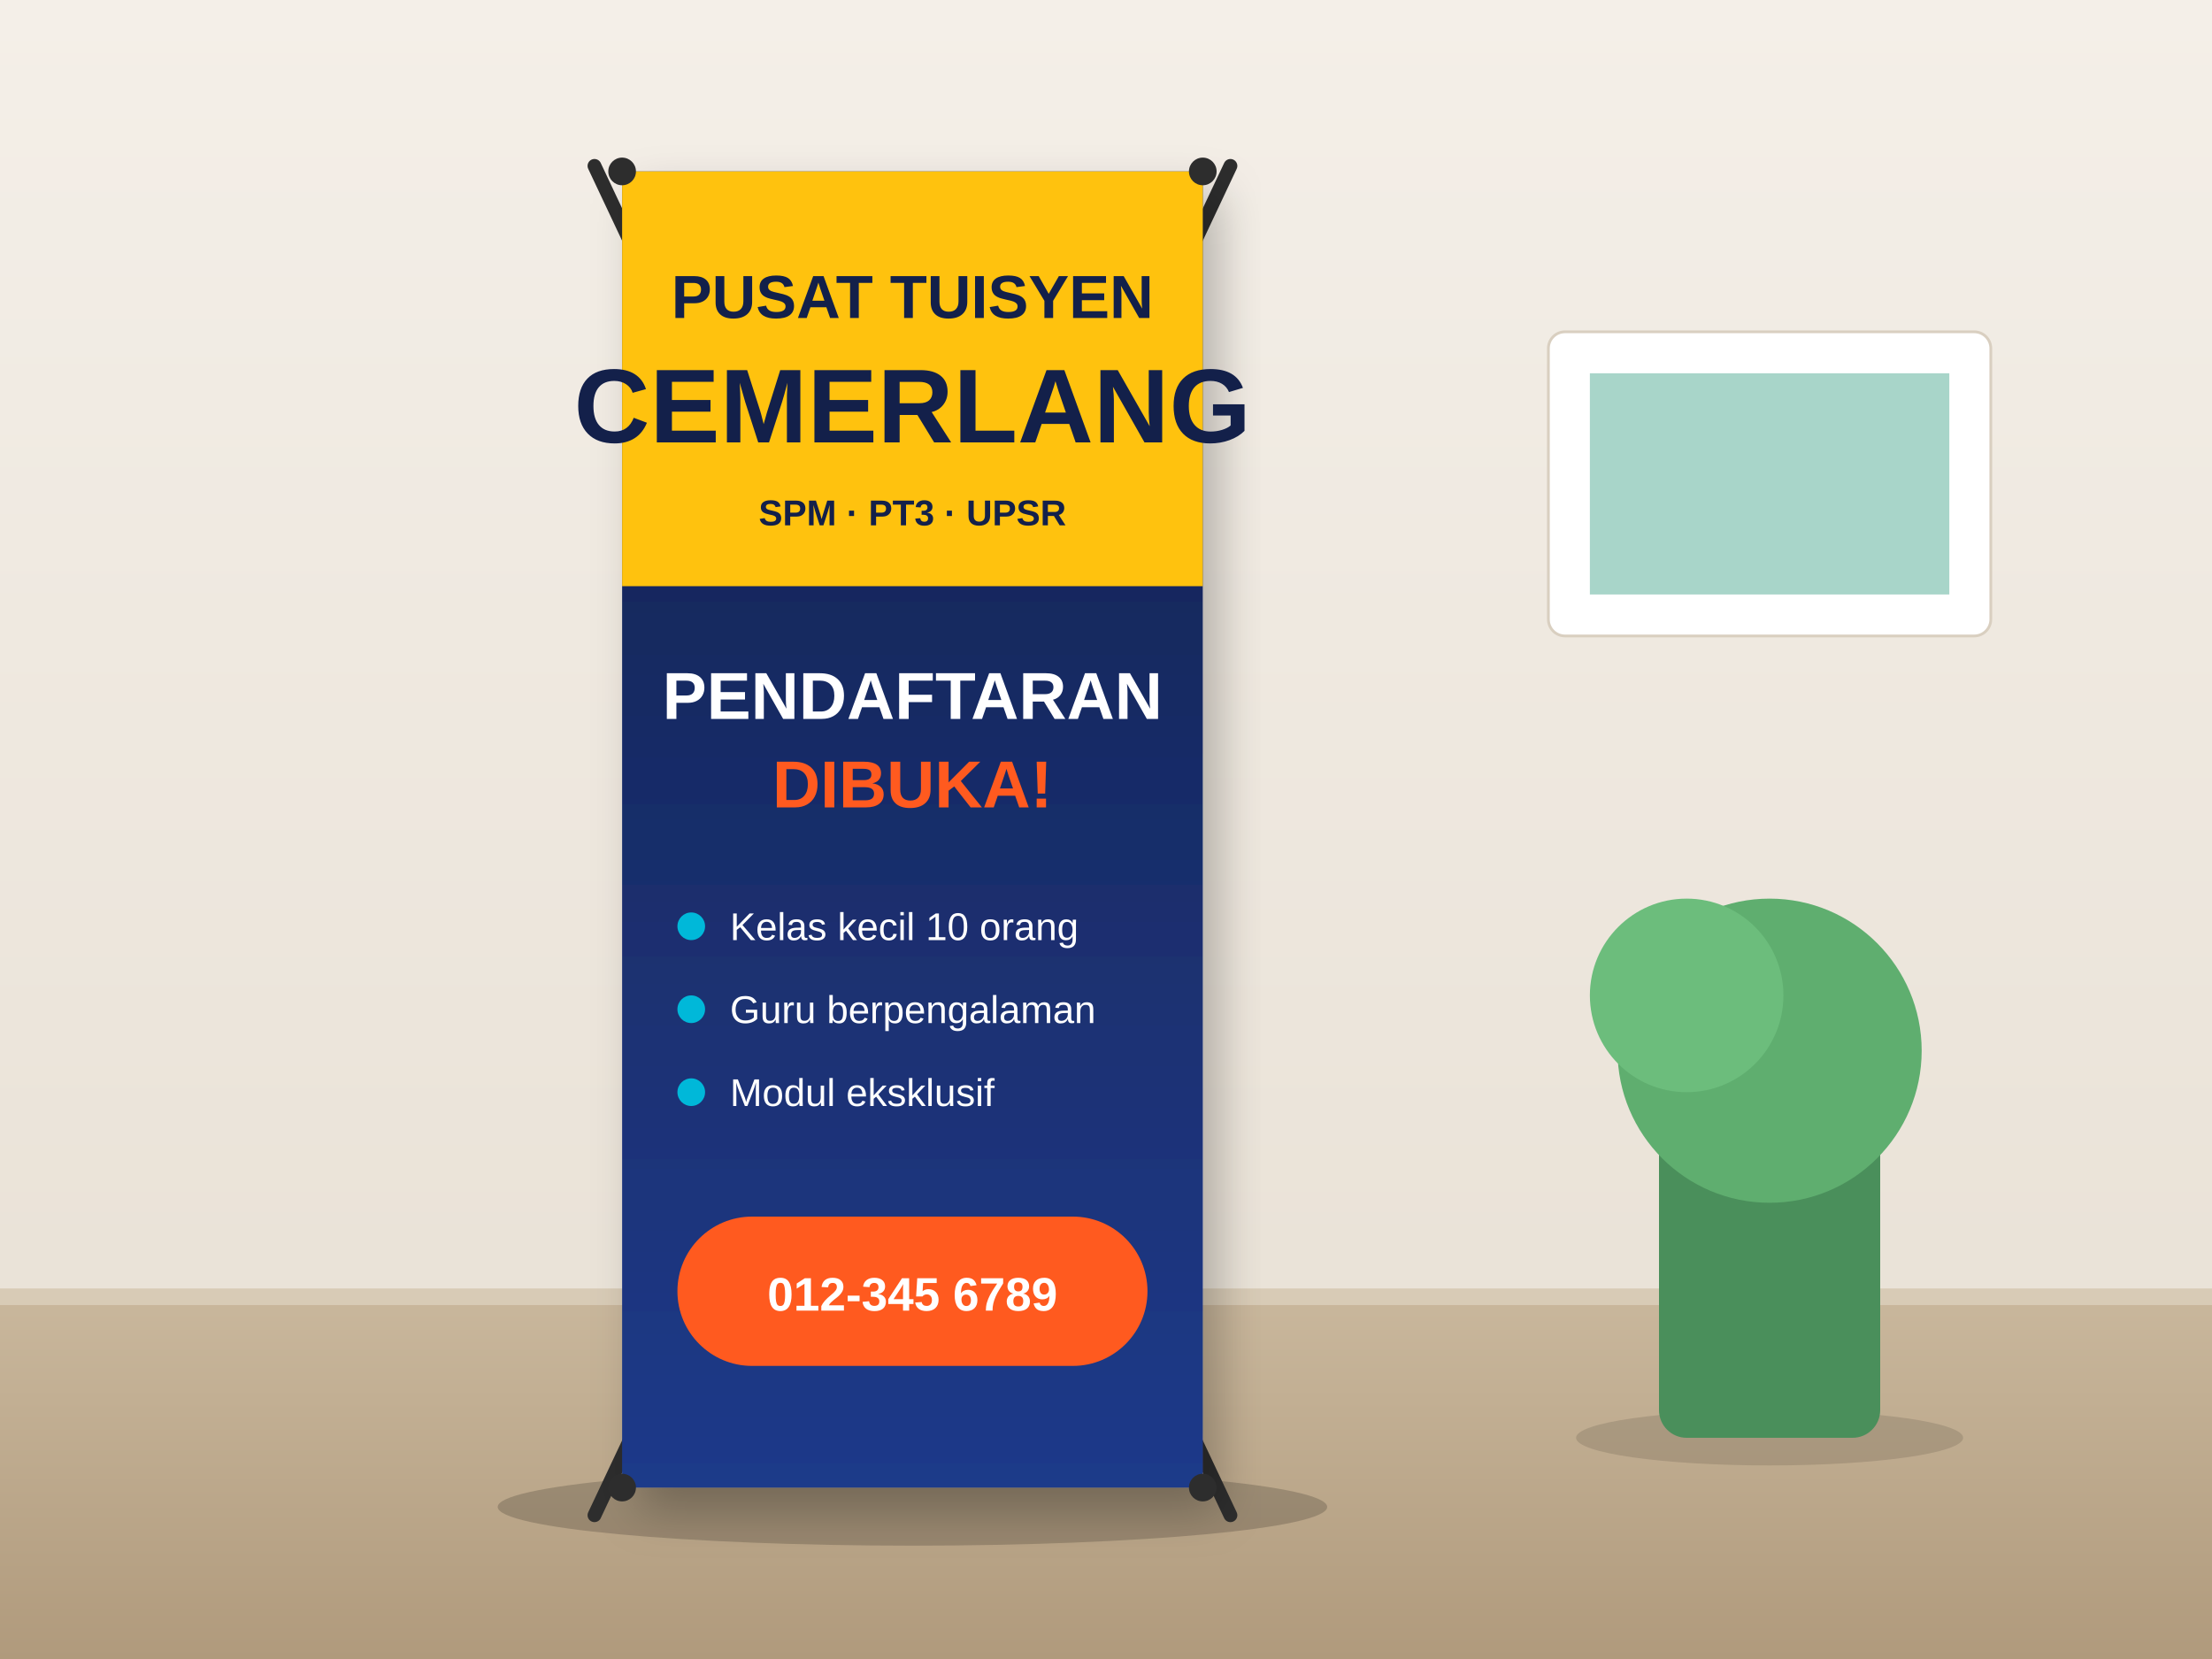
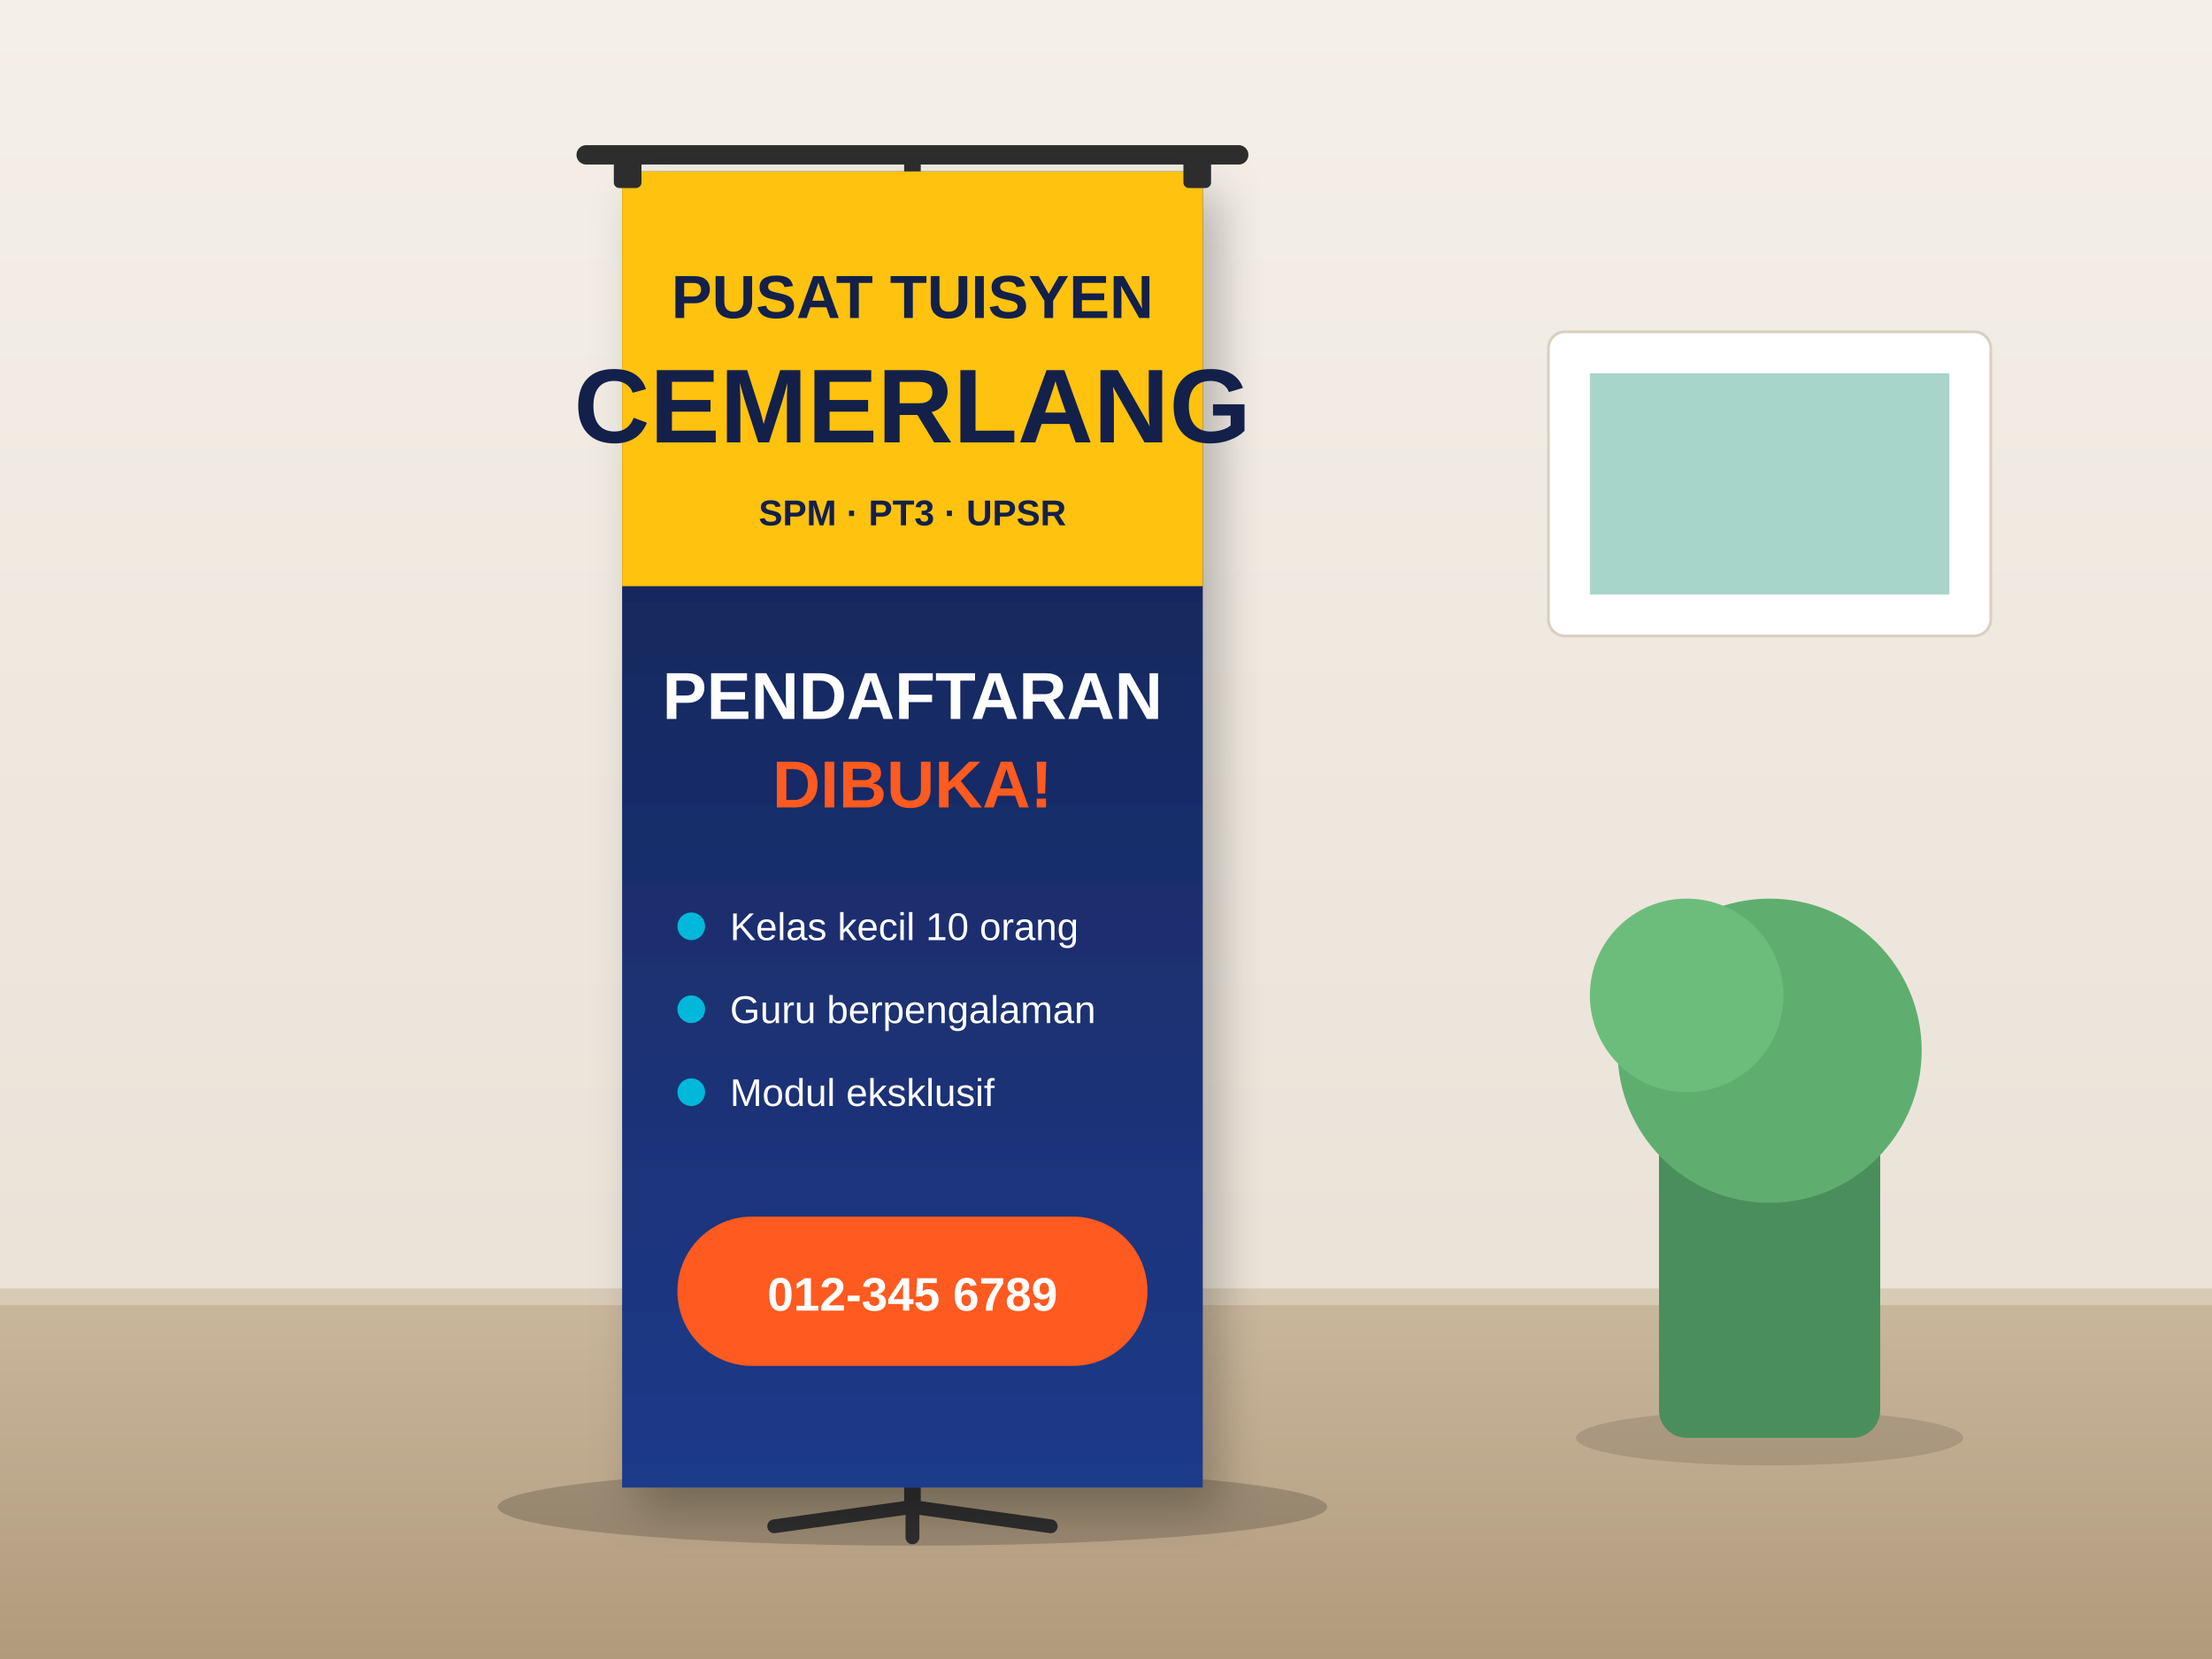
<svg xmlns="http://www.w3.org/2000/svg" viewBox="0 0 800 600">
  <defs>
    <linearGradient id="wall" x1="0" y1="0" x2="0" y2="1">
      <stop offset="0" stop-color="#f4efe8" />
      <stop offset="1" stop-color="#e7dfd3" />
    </linearGradient>
    <linearGradient id="flr" x1="0" y1="0" x2="0" y2="1">
      <stop offset="0" stop-color="#c9b79c" />
      <stop offset="1" stop-color="#b09a7c" />
    </linearGradient>
    <linearGradient id="bt" x1="0" y1="0" x2="0" y2="1">
      <stop offset="0" stop-color="#13204A" />
      <stop offset="1" stop-color="#1f3a8a" />
    </linearGradient>
    <filter id="sh">
      <feDropShadow dx="6" dy="8" stdDeviation="8" flood-opacity=".25" />
    </filter>
  </defs>
  <rect width="800" height="600" fill="url(#wall)" />
  <rect y="470" width="800" height="130" fill="url(#flr)" />
  <rect y="466" width="800" height="6" fill="#d8cbb6" />
  <rect x="560" y="120" width="160" height="110" rx="6" fill="#fff" stroke="#d9cfc0" />
  <rect x="575" y="135" width="130" height="80" fill="#a8d5c9" />
  <ellipse cx="640" cy="520" rx="70" ry="10" fill="#000" opacity=".12" />
  <rect x="600" y="400" width="80" height="120" rx="10" fill="#4a8f5b" />
  <circle cx="640" cy="380" r="55" fill="#5fae6f" />
  <circle cx="610" cy="360" r="35" fill="#6cbd7c" />
  <ellipse cx="330" cy="545" rx="150" ry="14" fill="#000" opacity=".18" />
-   <g stroke="#2d2d2d" stroke-width="5" stroke-linecap="round">
-     <path d="M215 548 L445 60" />
-     <path d="M445 548 L215 60" />
+   <g stroke="#2d2d2d" stroke-linecap="round">
+     <path d="M330 56 V545" stroke-width="6" />
+     <path d="M212 56 H448" stroke-width="7" />
+     <path d="M330 545 L280 552 M330 545 L380 552 M330 545 L330 556" stroke-width="5" />
  </g>
  <g filter="url(#sh)">
    <rect x="225" y="62" width="210" height="476" fill="url(#bt)" />
  </g>
  <rect x="225" y="62" width="210" height="150" fill="#FFC20E" />
  <g font-family="Arial Black,Arial,sans-serif" text-anchor="middle">
    <text x="330" y="115" font-size="22" fill="#13204A" font-weight="900">PUSAT TUISYEN</text>
    <text x="330" y="160" font-size="38" fill="#13204A" font-weight="900">CEMERLANG</text>
    <text x="330" y="190" font-size="13" fill="#13204A" font-weight="700">SPM · PT3 · UPSR</text>
    <text x="330" y="260" font-size="24" fill="#fff" font-weight="900">PENDAFTARAN</text>
    <text x="330" y="292" font-size="24" fill="#FF5A1F" font-weight="900">DIBUKA!</text>
  </g>
  <g fill="#fff" font-family="Arial,sans-serif" font-size="14">
    <circle cx="250" cy="335" r="5" fill="#00B8D9" />
    <text x="264" y="340">Kelas kecil 10 orang</text>
    <circle cx="250" cy="365" r="5" fill="#00B8D9" />
    <text x="264" y="370">Guru berpengalaman</text>
    <circle cx="250" cy="395" r="5" fill="#00B8D9" />
    <text x="264" y="400">Modul eksklusif</text>
  </g>
  <rect x="245" y="440" width="170" height="54" rx="27" fill="#FF5A1F" />
  <text x="330" y="474" text-anchor="middle" font-family="Arial Black,Arial,sans-serif" font-size="17" fill="#fff" font-weight="900">012-345 6789</text>
  <g fill="#2d2d2d">
-     <circle cx="225" cy="62" r="5" />
-     <circle cx="435" cy="62" r="5" />
-     <circle cx="225" cy="538" r="5" />
-     <circle cx="435" cy="538" r="5" />
+     <rect x="222" y="54" width="10" height="14" rx="2" />
+     <rect x="428" y="54" width="10" height="14" rx="2" />
  </g>
</svg>
